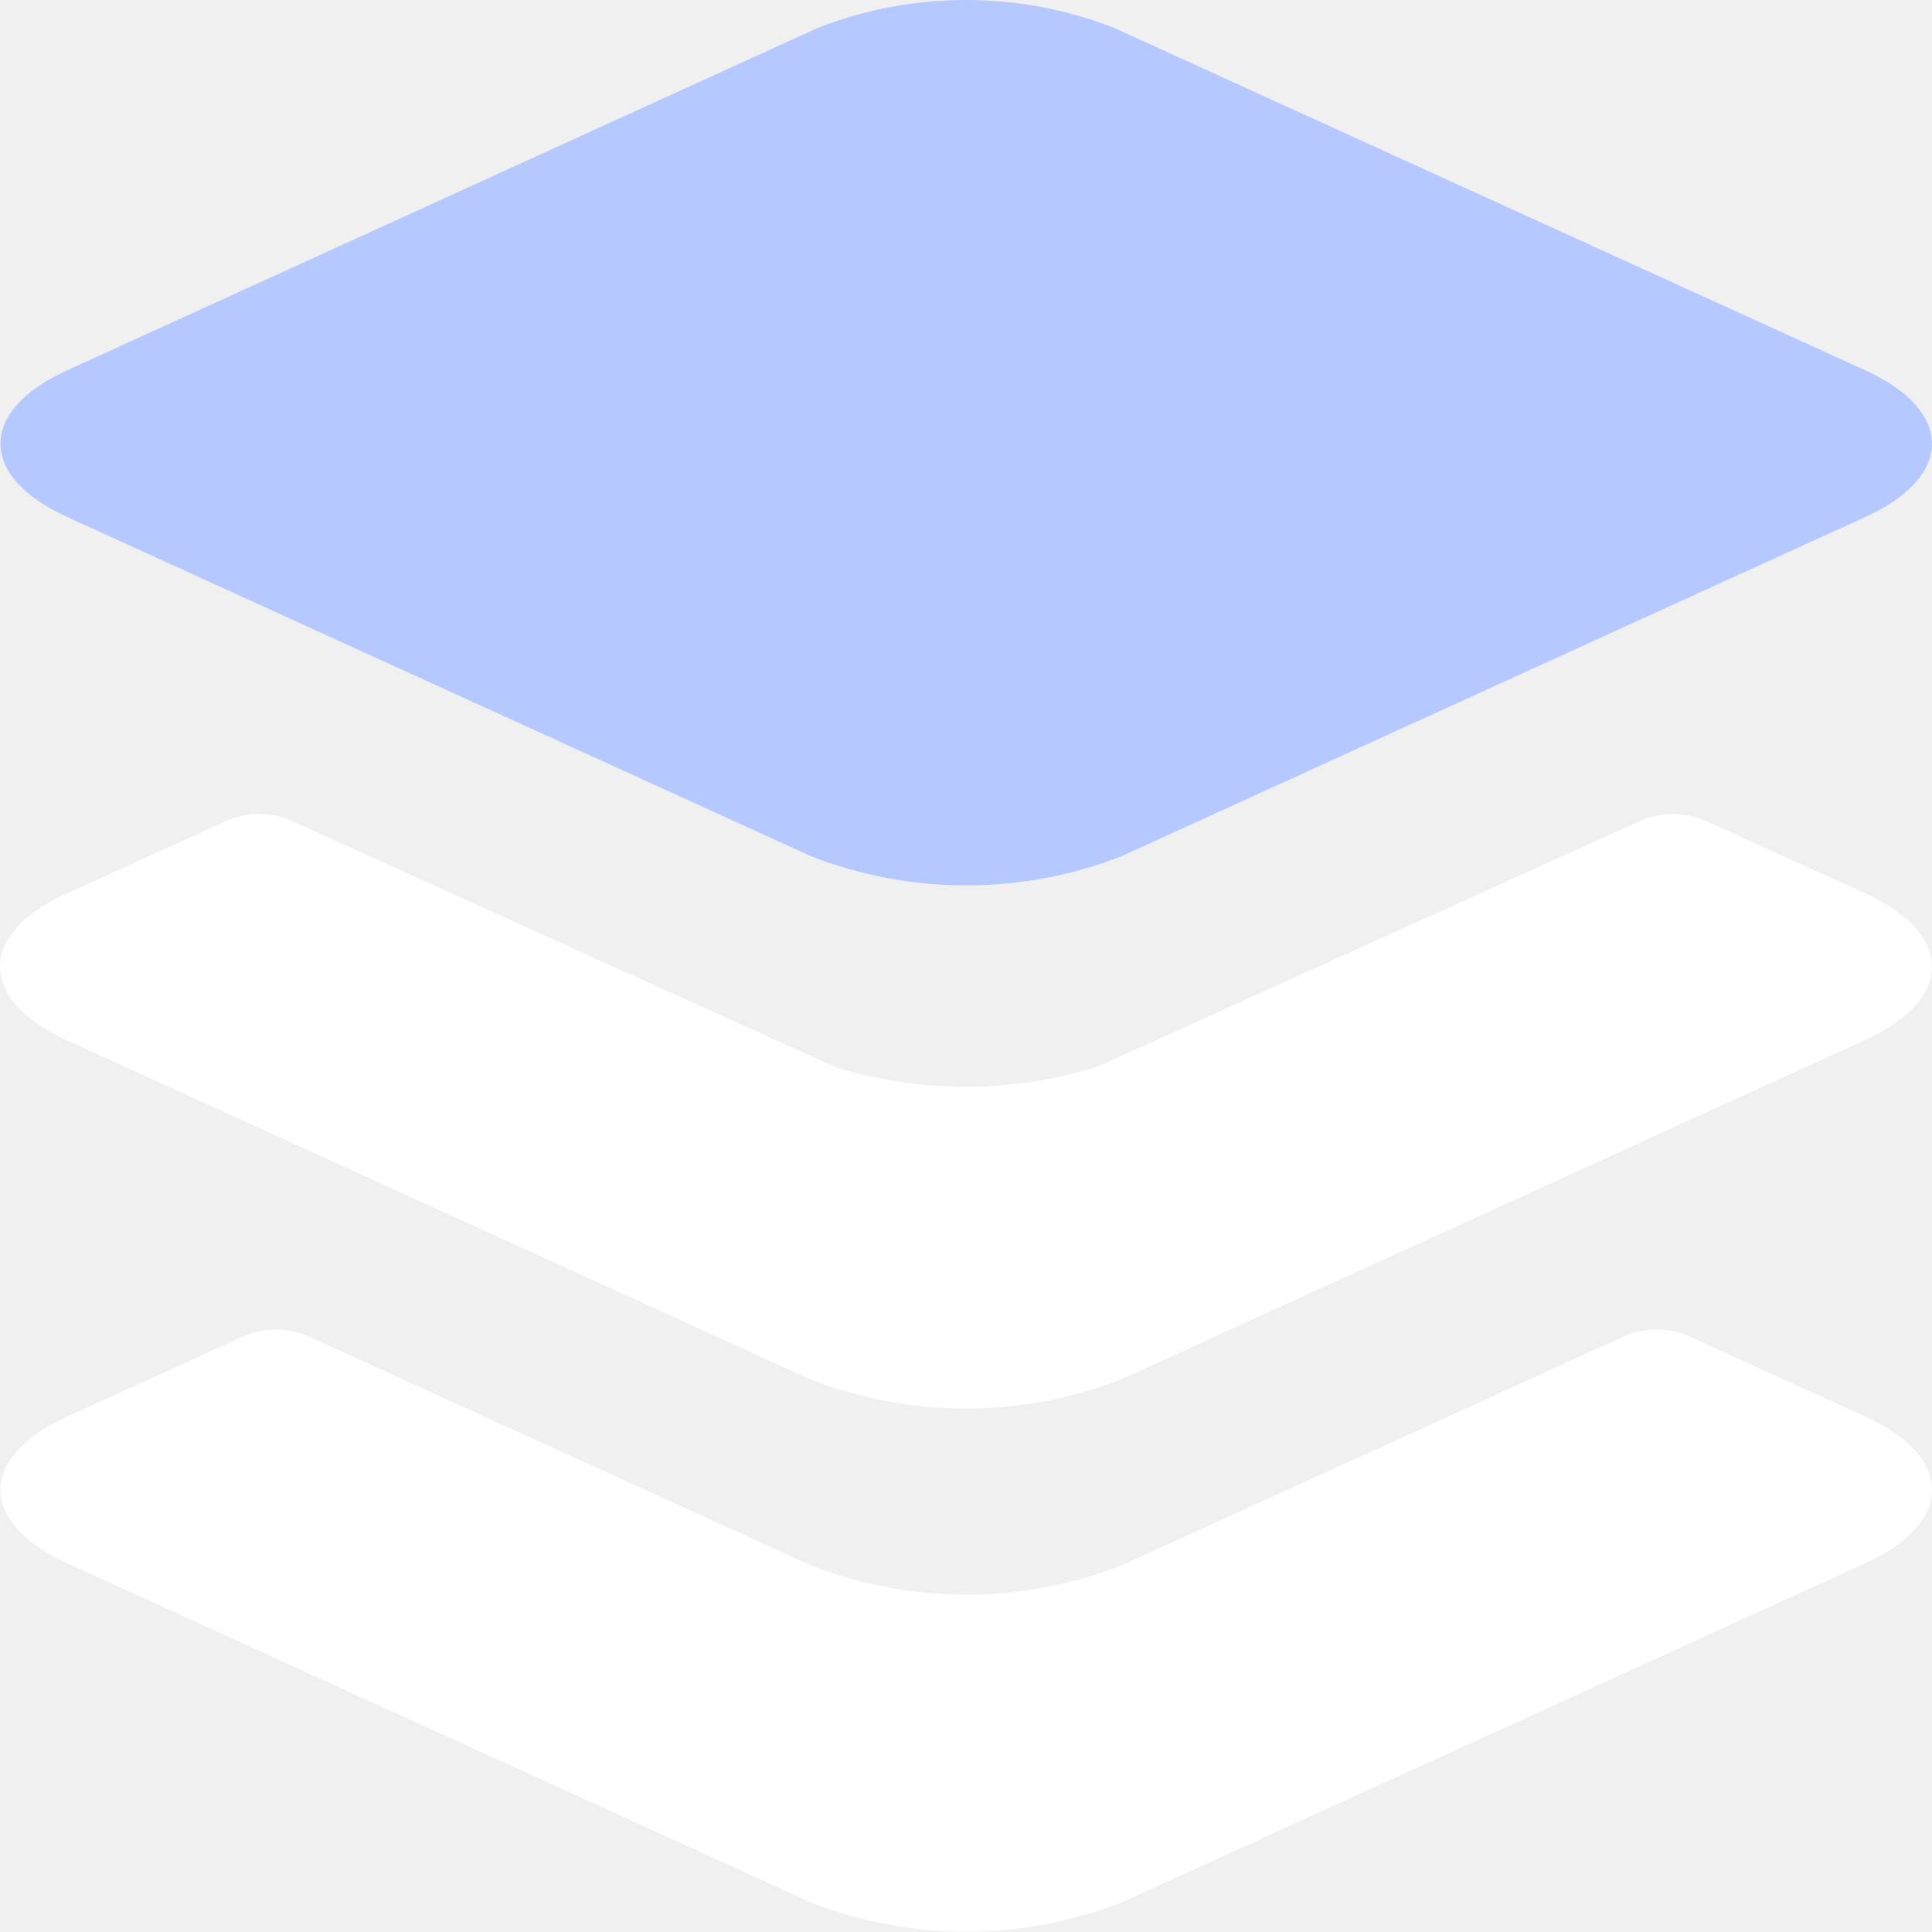
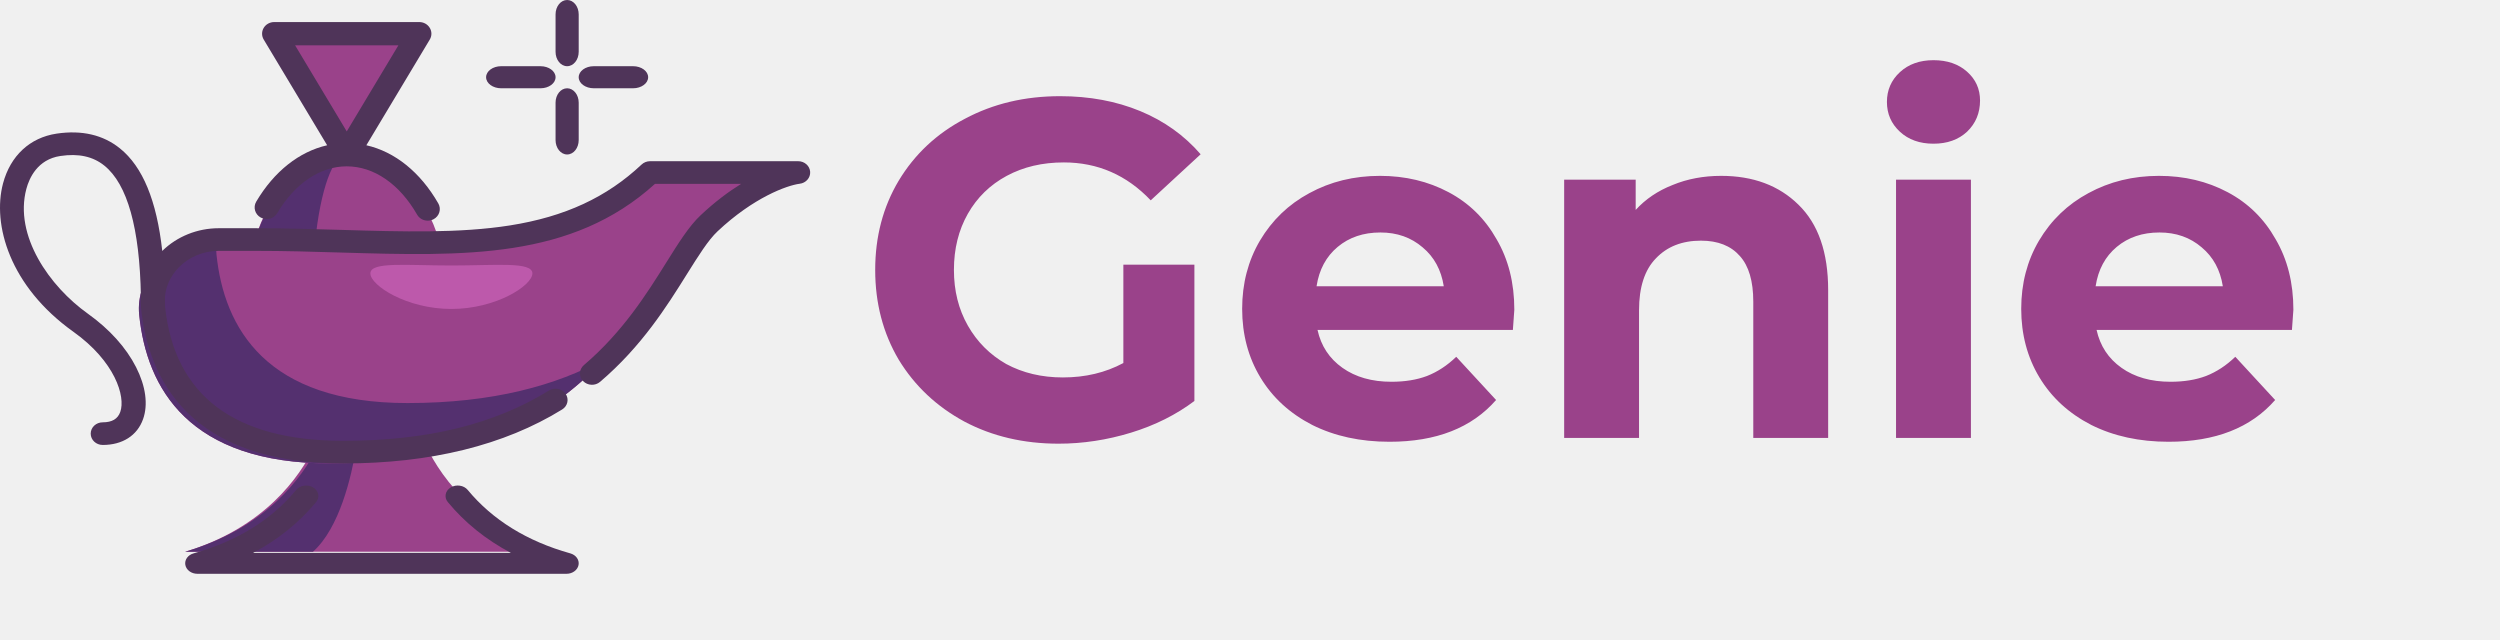
- <svg xmlns="http://www.w3.org/2000/svg" width="311.983" height="311.929" viewBox="0 0 311.983 311.929">
-   <g id="Icon_ionic-ios-apps" data-name="Icon ionic-ios-apps" transform="translate(-4.494 -4.496)">
-     <path id="Path_9" data-name="Path 9" d="M305.678,64.318,184.327,9a65.721,65.721,0,0,0-47.842,0L15.22,64.318c-14.293,6.5-14.293,17.117,0,23.639l120.221,54.826a69.059,69.059,0,0,0,50.033,0L305.687,87.956C319.971,81.46,319.971,70.822,305.678,64.318Z" transform="translate(0.07 0)" fill="#b5c8ff" />
-     <g id="Group_1" data-name="Group 1" transform="translate(4.493 135.941)">
-       <path id="Path_10" data-name="Path 10" d="M135.441,61.195,54.375,24.239a13.18,13.18,0,0,0-10.8,0L15.22,37.154C.927,43.65.927,54.271,15.22,60.792l120.221,54.826a69.058,69.058,0,0,0,50.033,0L305.687,60.792c14.293-6.5,14.293-17.117,0-23.639L277.341,24.239a13.18,13.18,0,0,0-10.8,0L185.474,61.195A69.058,69.058,0,0,1,135.441,61.195Z" transform="translate(-4.423 60.176)" fill="#fff" />
-       <path id="Path_11" data-name="Path 11" d="M305.757,28.732,280,17.033a12.992,12.992,0,0,0-10.724,0l-87.724,39.72a71.712,71.712,0,0,1-42.159,0L51.681,17.033a12.992,12.992,0,0,0-10.724,0l-25.744,11.7C.92,35.228.92,45.849,15.213,52.371L135.426,107.2a69.058,69.058,0,0,0,50.033,0L305.671,52.371C320.049,45.866,320.049,35.228,305.757,28.732Z" transform="translate(-4.493 -15.875)" fill="#fff" />
-     </g>
+ <svg xmlns="http://www.w3.org/2000/svg" width="125" height="32" viewBox="0 0 125 32" fill="none">
+   <g clip-path="url(#clip0)">
+     <path d="M56.168 13.232H59.72V20.049C58.808 20.736 57.752 21.265 56.552 21.633C55.352 22 54.144 22.184 52.928 22.184C51.184 22.184 49.616 21.817 48.224 21.081C46.832 20.328 45.736 19.297 44.936 17.985C44.152 16.657 43.76 15.161 43.76 13.496C43.76 11.832 44.152 10.345 44.936 9.033C45.736 7.705 46.84 6.673 48.248 5.937C49.656 5.185 51.24 4.809 53 4.809C54.472 4.809 55.808 5.057 57.008 5.553C58.208 6.049 59.216 6.769 60.032 7.713L57.536 10.017C56.336 8.753 54.888 8.121 53.192 8.121C52.12 8.121 51.168 8.345 50.336 8.793C49.504 9.241 48.856 9.873 48.392 10.688C47.928 11.505 47.696 12.441 47.696 13.496C47.696 14.537 47.928 15.464 48.392 16.28C48.856 17.096 49.496 17.736 50.312 18.201C51.144 18.648 52.088 18.872 53.144 18.872C54.264 18.872 55.272 18.633 56.168 18.152V13.232ZM75.716 15.489C75.716 15.537 75.692 15.873 75.644 16.497H65.876C66.052 17.297 66.468 17.928 67.124 18.392C67.78 18.857 68.596 19.088 69.572 19.088C70.244 19.088 70.836 18.992 71.348 18.8C71.876 18.593 72.364 18.273 72.812 17.84L74.804 20C73.588 21.392 71.812 22.088 69.476 22.088C68.02 22.088 66.732 21.808 65.612 21.248C64.492 20.672 63.628 19.881 63.02 18.872C62.412 17.864 62.108 16.721 62.108 15.441C62.108 14.177 62.404 13.04 62.996 12.033C63.604 11.008 64.428 10.216 65.468 9.657C66.524 9.081 67.7 8.793 68.996 8.793C70.26 8.793 71.404 9.065 72.428 9.609C73.452 10.152 74.252 10.937 74.828 11.96C75.42 12.969 75.716 14.145 75.716 15.489ZM69.02 11.624C68.172 11.624 67.46 11.864 66.884 12.345C66.308 12.825 65.956 13.48 65.828 14.312H72.188C72.06 13.496 71.708 12.848 71.132 12.368C70.556 11.873 69.852 11.624 69.02 11.624ZM86.056 8.793C87.656 8.793 88.944 9.273 89.92 10.232C90.912 11.193 91.408 12.617 91.408 14.505V21.896H87.664V15.081C87.664 14.056 87.44 13.296 86.992 12.8C86.544 12.289 85.896 12.033 85.048 12.033C84.104 12.033 83.352 12.329 82.792 12.921C82.232 13.496 81.952 14.361 81.952 15.512V21.896H78.208V8.985H81.784V10.496C82.28 9.953 82.896 9.537 83.632 9.249C84.368 8.945 85.176 8.793 86.056 8.793ZM94.802 8.985H98.546V21.896H94.802V8.985ZM96.674 7.185C95.986 7.185 95.426 6.985 94.994 6.585C94.562 6.185 94.346 5.689 94.346 5.097C94.346 4.505 94.562 4.009 94.994 3.609C95.426 3.209 95.986 3.009 96.674 3.009C97.362 3.009 97.922 3.201 98.354 3.585C98.786 3.969 99.002 4.449 99.002 5.025C99.002 5.649 98.786 6.169 98.354 6.585C97.922 6.985 97.362 7.185 96.674 7.185ZM114.669 15.489C114.669 15.537 114.645 15.873 114.597 16.497H104.829C105.005 17.297 105.421 17.928 106.077 18.392C106.733 18.857 107.549 19.088 108.525 19.088C109.197 19.088 109.789 18.992 110.301 18.8C110.829 18.593 111.317 18.273 111.765 17.84L113.757 20C112.541 21.392 110.765 22.088 108.429 22.088C106.973 22.088 105.685 21.808 104.565 21.248C103.445 20.672 102.581 19.881 101.973 18.872C101.365 17.864 101.061 16.721 101.061 15.441C101.061 14.177 101.357 13.04 101.949 12.033C102.557 11.008 103.381 10.216 104.421 9.657C105.477 9.081 106.653 8.793 107.949 8.793C109.213 8.793 110.357 9.065 111.381 9.609C112.405 10.152 113.205 10.937 113.781 11.96C114.373 12.969 114.669 14.145 114.669 15.489ZM107.973 11.624C107.125 11.624 106.413 11.864 105.837 12.345C105.261 12.825 104.909 13.48 104.781 14.312H111.141C111.013 13.496 110.661 12.848 110.085 12.368C109.509 11.873 108.805 11.624 107.973 11.624Z" fill="#9A428A" />
+     <path d="M21.2 22.069C21.819 23.481 23.549 26.313 27.778 27.586H18.519H9.259C13.221 26.394 14.989 23.834 15.707 22.354" fill="#9A428A" />
+     <path d="M18.761 22.209L17.816 22.354C17.574 23.834 16.98 26.394 15.649 27.586H9.259C13.325 26.394 15.139 23.834 15.875 22.354L18.761 22.209Z" fill="#54306F" />
+     <path d="M19.676 22.162L18.761 22.209L19.662 22.069C19.666 22.099 19.671 22.13 19.676 22.162Z" fill="#DD8833" />
+     <path d="M12.731 12.01C13.492 9.491 15.27 7.724 17.342 7.724C19.45 7.724 21.253 9.551 21.991 12.138" fill="#9A428A" />
+     <path d="M17.361 12.138L12.731 12.073C13.492 9.517 15.27 7.724 17.342 7.724H17.352C16.635 7.729 16.021 9.521 15.758 12.073L17.361 12.138Z" fill="#54306F" />
+     <path fill-rule="evenodd" clip-rule="evenodd" d="M34.876 11.436C32.411 13.807 30.439 23.172 16.512 23.172C9.459 23.172 7.337 19.433 6.96 15.741C6.77 13.876 8.31 12.266 10.258 12.266H12.075C20.21 12.266 26.988 13.57 31.918 8.828H39.352C39.352 8.828 37.341 9.065 34.876 11.436Z" fill="#9A428A" />
+     <path fill-rule="evenodd" clip-rule="evenodd" d="M20.376 20.153C13.323 20.153 11.201 16.413 10.824 12.721C10.809 12.567 10.806 12.415 10.813 12.266H10.258C8.31 12.266 6.77 13.876 6.96 15.741C7.337 19.433 9.459 23.172 16.512 23.172C23.679 23.172 27.68 20.692 30.211 17.961C27.826 19.262 24.669 20.153 20.376 20.153Z" fill="#54306F" />
+     <path d="M38.066 9.231C38.86 8.886 39.352 8.828 39.352 8.828H38.369C38.268 8.952 38.168 9.087 38.066 9.231Z" fill="#DD8833" />
+     <path d="M17.215 7.724L20.833 1.989H13.597L17.215 7.724Z" fill="#9A428A" />
+     <path fill-rule="evenodd" clip-rule="evenodd" d="M26.62 13.671C26.62 14.272 24.807 15.448 22.57 15.448C20.332 15.448 18.519 14.272 18.519 13.671C18.519 13.071 20.332 13.275 22.57 13.275C24.807 13.275 26.62 13.071 26.62 13.671Z" fill="#BD59AB" />
+     <path d="M28.935 0.72C28.935 0.322 28.676 0 28.357 0C28.037 0 27.778 0.322 27.778 0.72V2.591C27.778 2.988 28.037 3.31 28.357 3.31C28.676 3.31 28.935 2.988 28.935 2.591V0.72Z" fill="#4F3459" />
+     <path d="M28.357 4.414C28.037 4.414 27.778 4.736 27.778 5.133V7.004C27.778 7.402 28.037 7.724 28.357 7.724C28.676 7.724 28.935 7.402 28.935 7.004V5.133C28.935 4.736 28.676 4.414 28.357 4.414Z" fill="#4F3459" />
+     <path d="M29.69 3.31C29.273 3.31 28.935 3.557 28.935 3.862C28.935 4.167 29.273 4.414 29.69 4.414H31.653C32.07 4.414 32.407 4.167 32.407 3.862C32.407 3.557 32.07 3.31 31.653 3.31H29.69Z" fill="#4F3459" />
+     <path d="M25.06 4.414H27.023C27.44 4.414 27.778 4.167 27.778 3.862C27.778 3.557 27.44 3.31 27.023 3.31H25.06C24.643 3.31 24.305 3.557 24.305 3.862C24.305 4.167 24.643 4.414 25.06 4.414Z" fill="#4F3459" />
+     <path d="M40.508 8.592C40.489 8.293 40.226 8.06 39.908 8.06H32.505C32.346 8.06 32.193 8.12 32.08 8.226C30.336 9.867 28.247 10.835 25.505 11.27C22.979 11.67 20.114 11.585 17.082 11.495C15.685 11.454 14.24 11.411 12.745 11.411H10.936C9.87 11.411 8.848 11.824 8.113 12.547C7.834 10.023 7.134 8.334 5.996 7.419C5.156 6.742 4.091 6.494 2.833 6.681C1.498 6.879 0.521 7.786 0.152 9.169C-0.395 11.225 0.48 14.316 3.669 16.588C5.745 18.067 6.289 19.823 6.013 20.598C5.889 20.946 5.602 21.116 5.136 21.116C4.804 21.116 4.535 21.369 4.535 21.682C4.535 21.995 4.804 22.248 5.136 22.248C6.125 22.248 6.861 21.778 7.153 20.958C7.412 20.233 7.288 19.31 6.804 18.359C6.305 17.377 5.471 16.453 4.394 15.685C2.476 14.319 0.695 11.783 1.318 9.444C1.463 8.903 1.876 7.969 3.02 7.799C3.928 7.664 4.646 7.822 5.215 8.279C6.372 9.21 6.986 11.408 7.045 14.813C7.03 15.014 7.032 15.217 7.053 15.419C7.053 15.42 7.053 15.42 7.054 15.42C7.054 15.421 7.054 15.422 7.054 15.424C7.424 18.96 9.478 23.172 17.164 23.172C21.525 23.172 25.207 22.265 28.107 20.474C28.385 20.303 28.463 19.952 28.28 19.69C28.098 19.429 27.726 19.356 27.448 19.527C24.709 21.218 21.345 22.041 17.164 22.041C11.724 22.041 8.726 19.783 8.253 15.331C8.253 15.163 8.251 14.998 8.248 14.835C8.299 14.297 8.533 13.793 8.931 13.379C9.443 12.848 10.174 12.543 10.936 12.543H12.745C14.221 12.543 15.656 12.585 17.044 12.627C23.229 12.81 28.583 12.969 32.751 9.192H37.06C36.44 9.575 35.749 10.086 35.026 10.768C34.45 11.31 33.924 12.151 33.315 13.125C32.35 14.669 31.148 16.591 29.196 18.254C28.95 18.464 28.931 18.822 29.154 19.053C29.377 19.285 29.757 19.303 30.003 19.093C32.091 17.314 33.344 15.31 34.351 13.699C34.919 12.792 35.408 12.008 35.876 11.568C37.678 9.872 39.352 9.269 39.981 9.188C40.297 9.151 40.527 8.89 40.508 8.592Z" fill="#4F3459" />
+     <path d="M28.514 27.668C26.352 27.063 24.627 25.996 23.386 24.497C23.191 24.261 22.809 24.205 22.534 24.373C22.259 24.54 22.195 24.867 22.39 25.103C23.243 26.135 24.298 26.983 25.541 27.642H12.655C13.898 26.983 14.953 26.135 15.806 25.103C16.002 24.867 15.937 24.54 15.662 24.373C15.387 24.205 15.005 24.261 14.81 24.497C13.569 25.996 11.844 27.063 9.681 27.668C9.395 27.747 9.22 27.993 9.267 28.248C9.314 28.502 9.57 28.69 9.87 28.69H28.324C28.625 28.69 28.88 28.502 28.928 28.248C28.975 27.993 28.799 27.747 28.514 27.668Z" fill="#4F3459" />
+     <path d="M12.811 10.083C12.646 10.363 12.747 10.718 13.037 10.877C13.328 11.036 13.697 10.938 13.862 10.659C14.741 9.171 16.008 8.317 17.337 8.317C18.693 8.317 19.976 9.198 20.857 10.734C20.967 10.926 21.174 11.034 21.387 11.034C21.485 11.034 21.586 11.011 21.678 10.962C21.971 10.806 22.077 10.452 21.915 10.171C21.017 8.606 19.741 7.586 18.318 7.263L21.489 1.977C21.598 1.796 21.598 1.575 21.489 1.395C21.381 1.214 21.182 1.103 20.966 1.103H13.709C13.493 1.103 13.293 1.214 13.185 1.395C13.077 1.575 13.077 1.796 13.185 1.977L16.357 7.263C14.963 7.581 13.705 8.569 12.811 10.083ZM19.918 2.268L17.337 6.571L14.756 2.268H19.918Z" fill="#4F3459" />
  </g>
+   <defs>
+     <clipPath id="clip0">
+       <rect width="125" height="32" fill="white" />
+     </clipPath>
+   </defs>
</svg>
